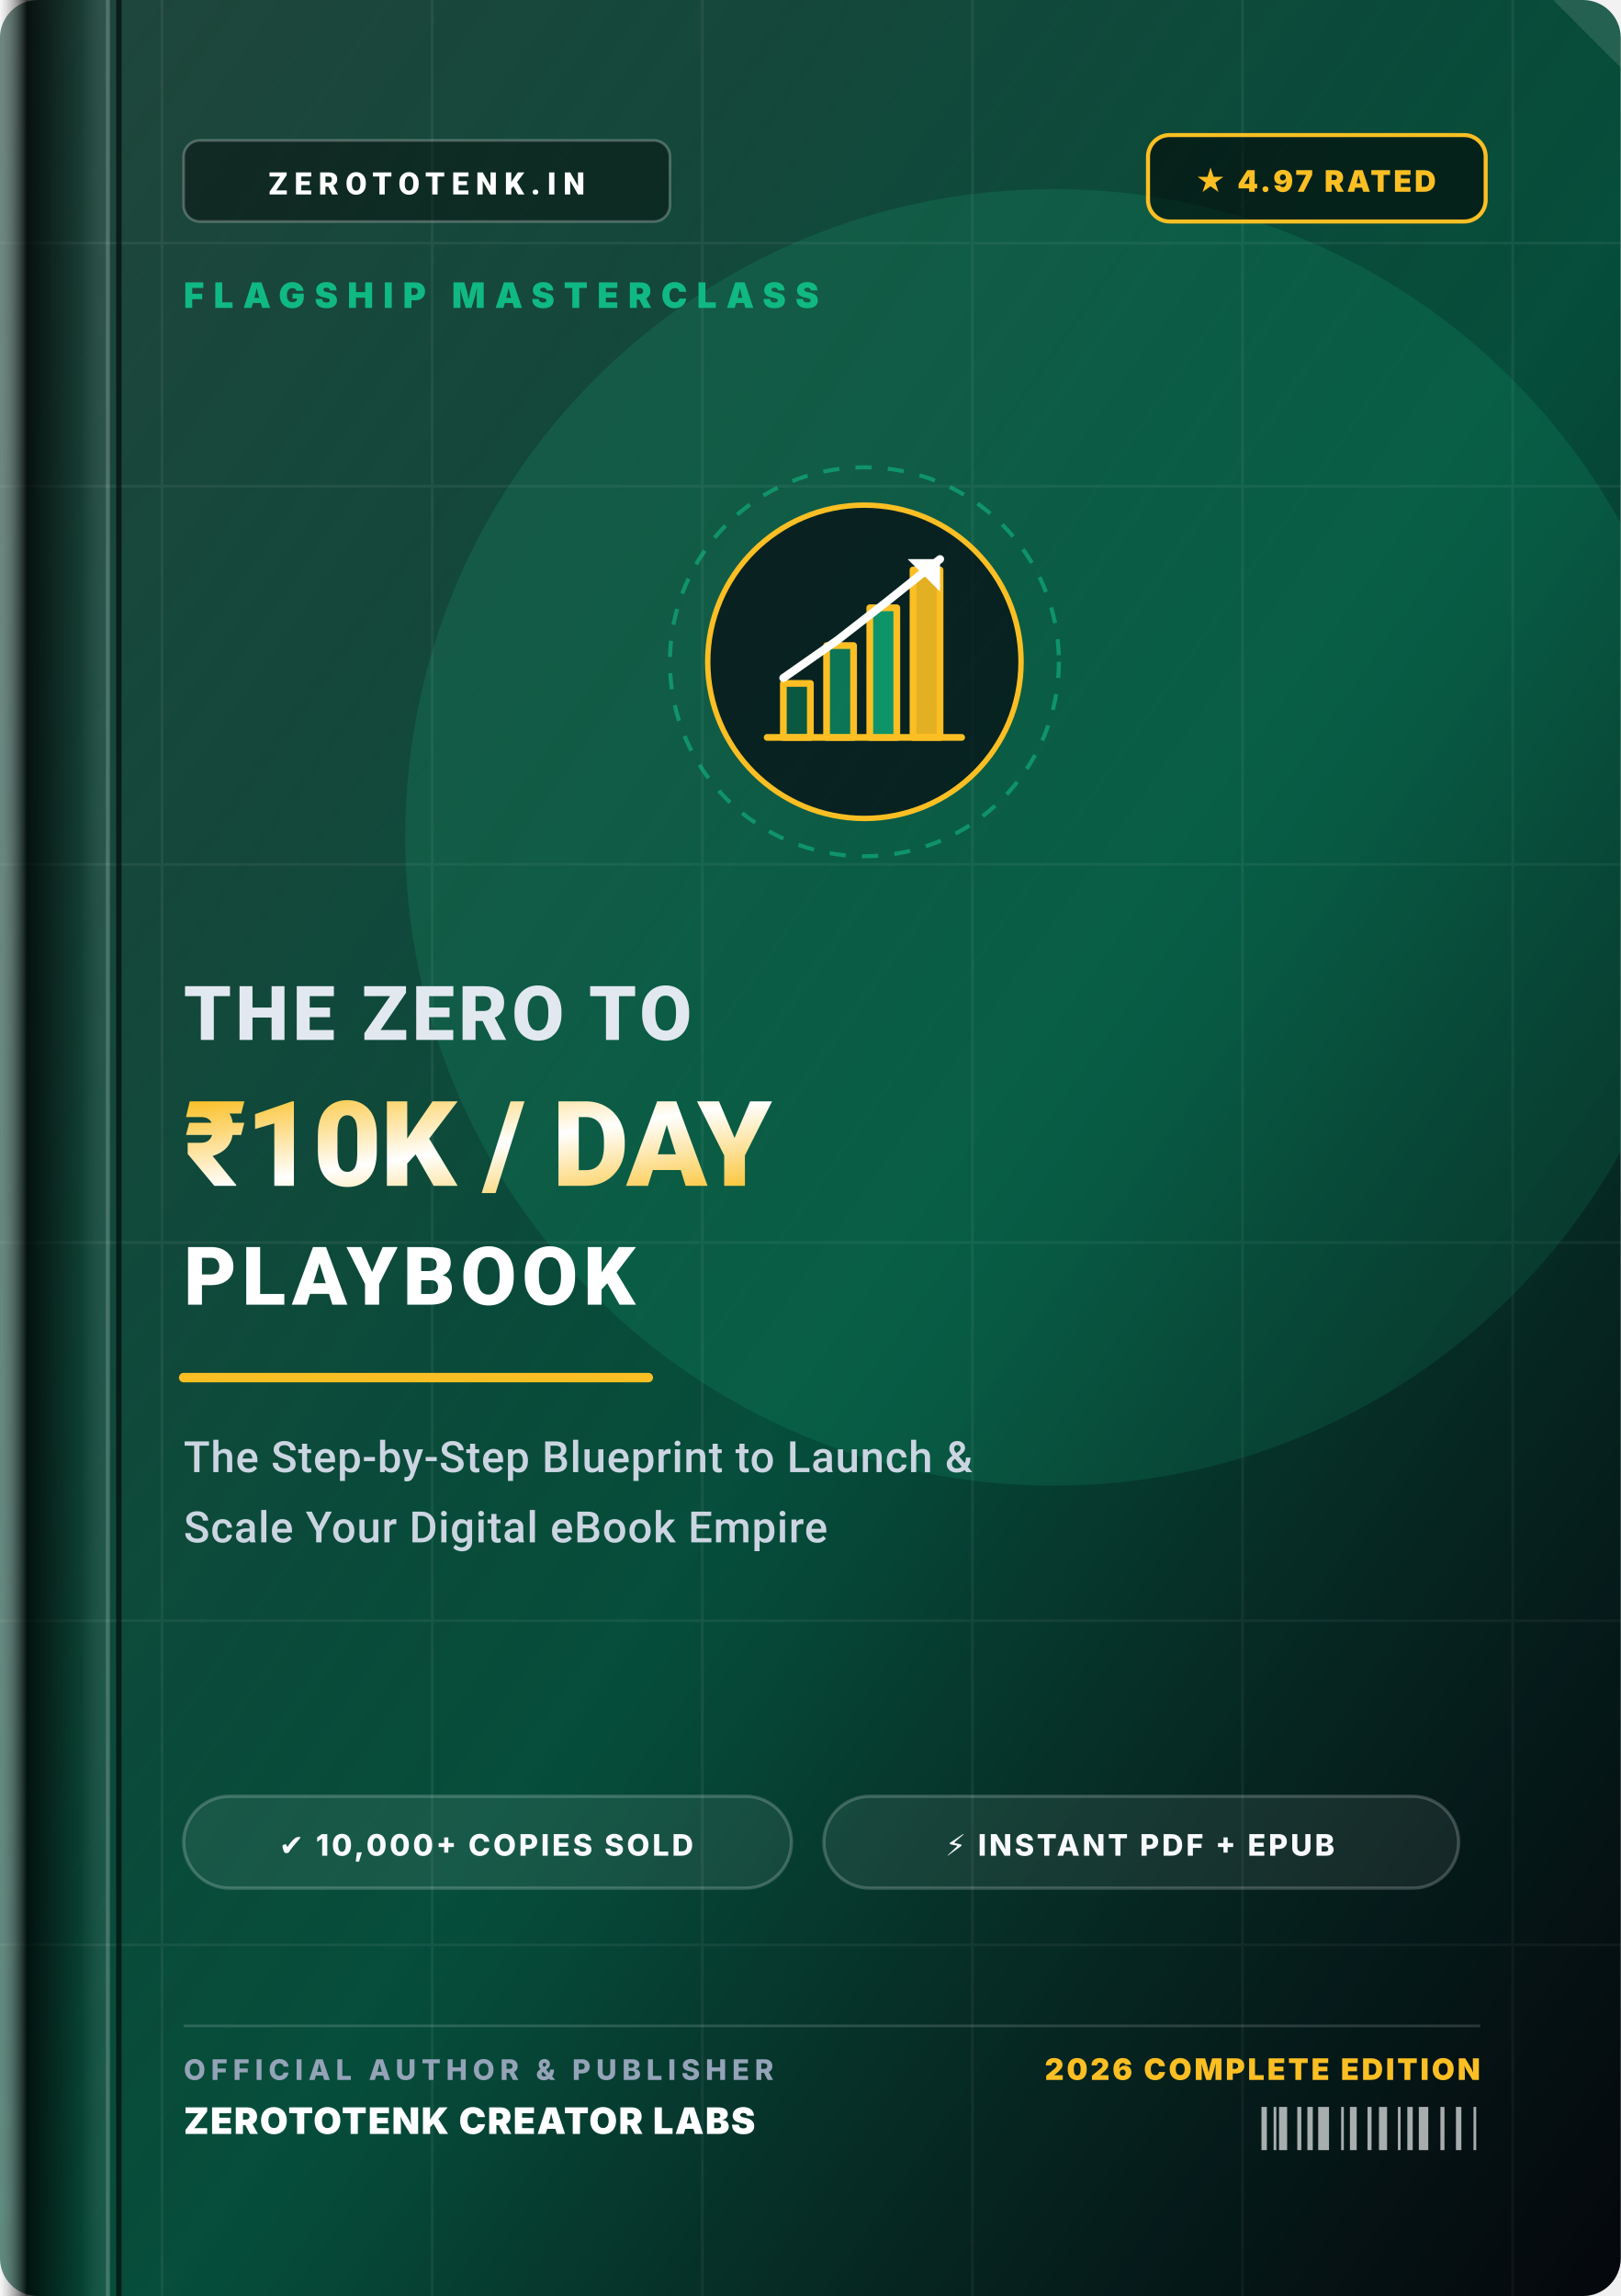
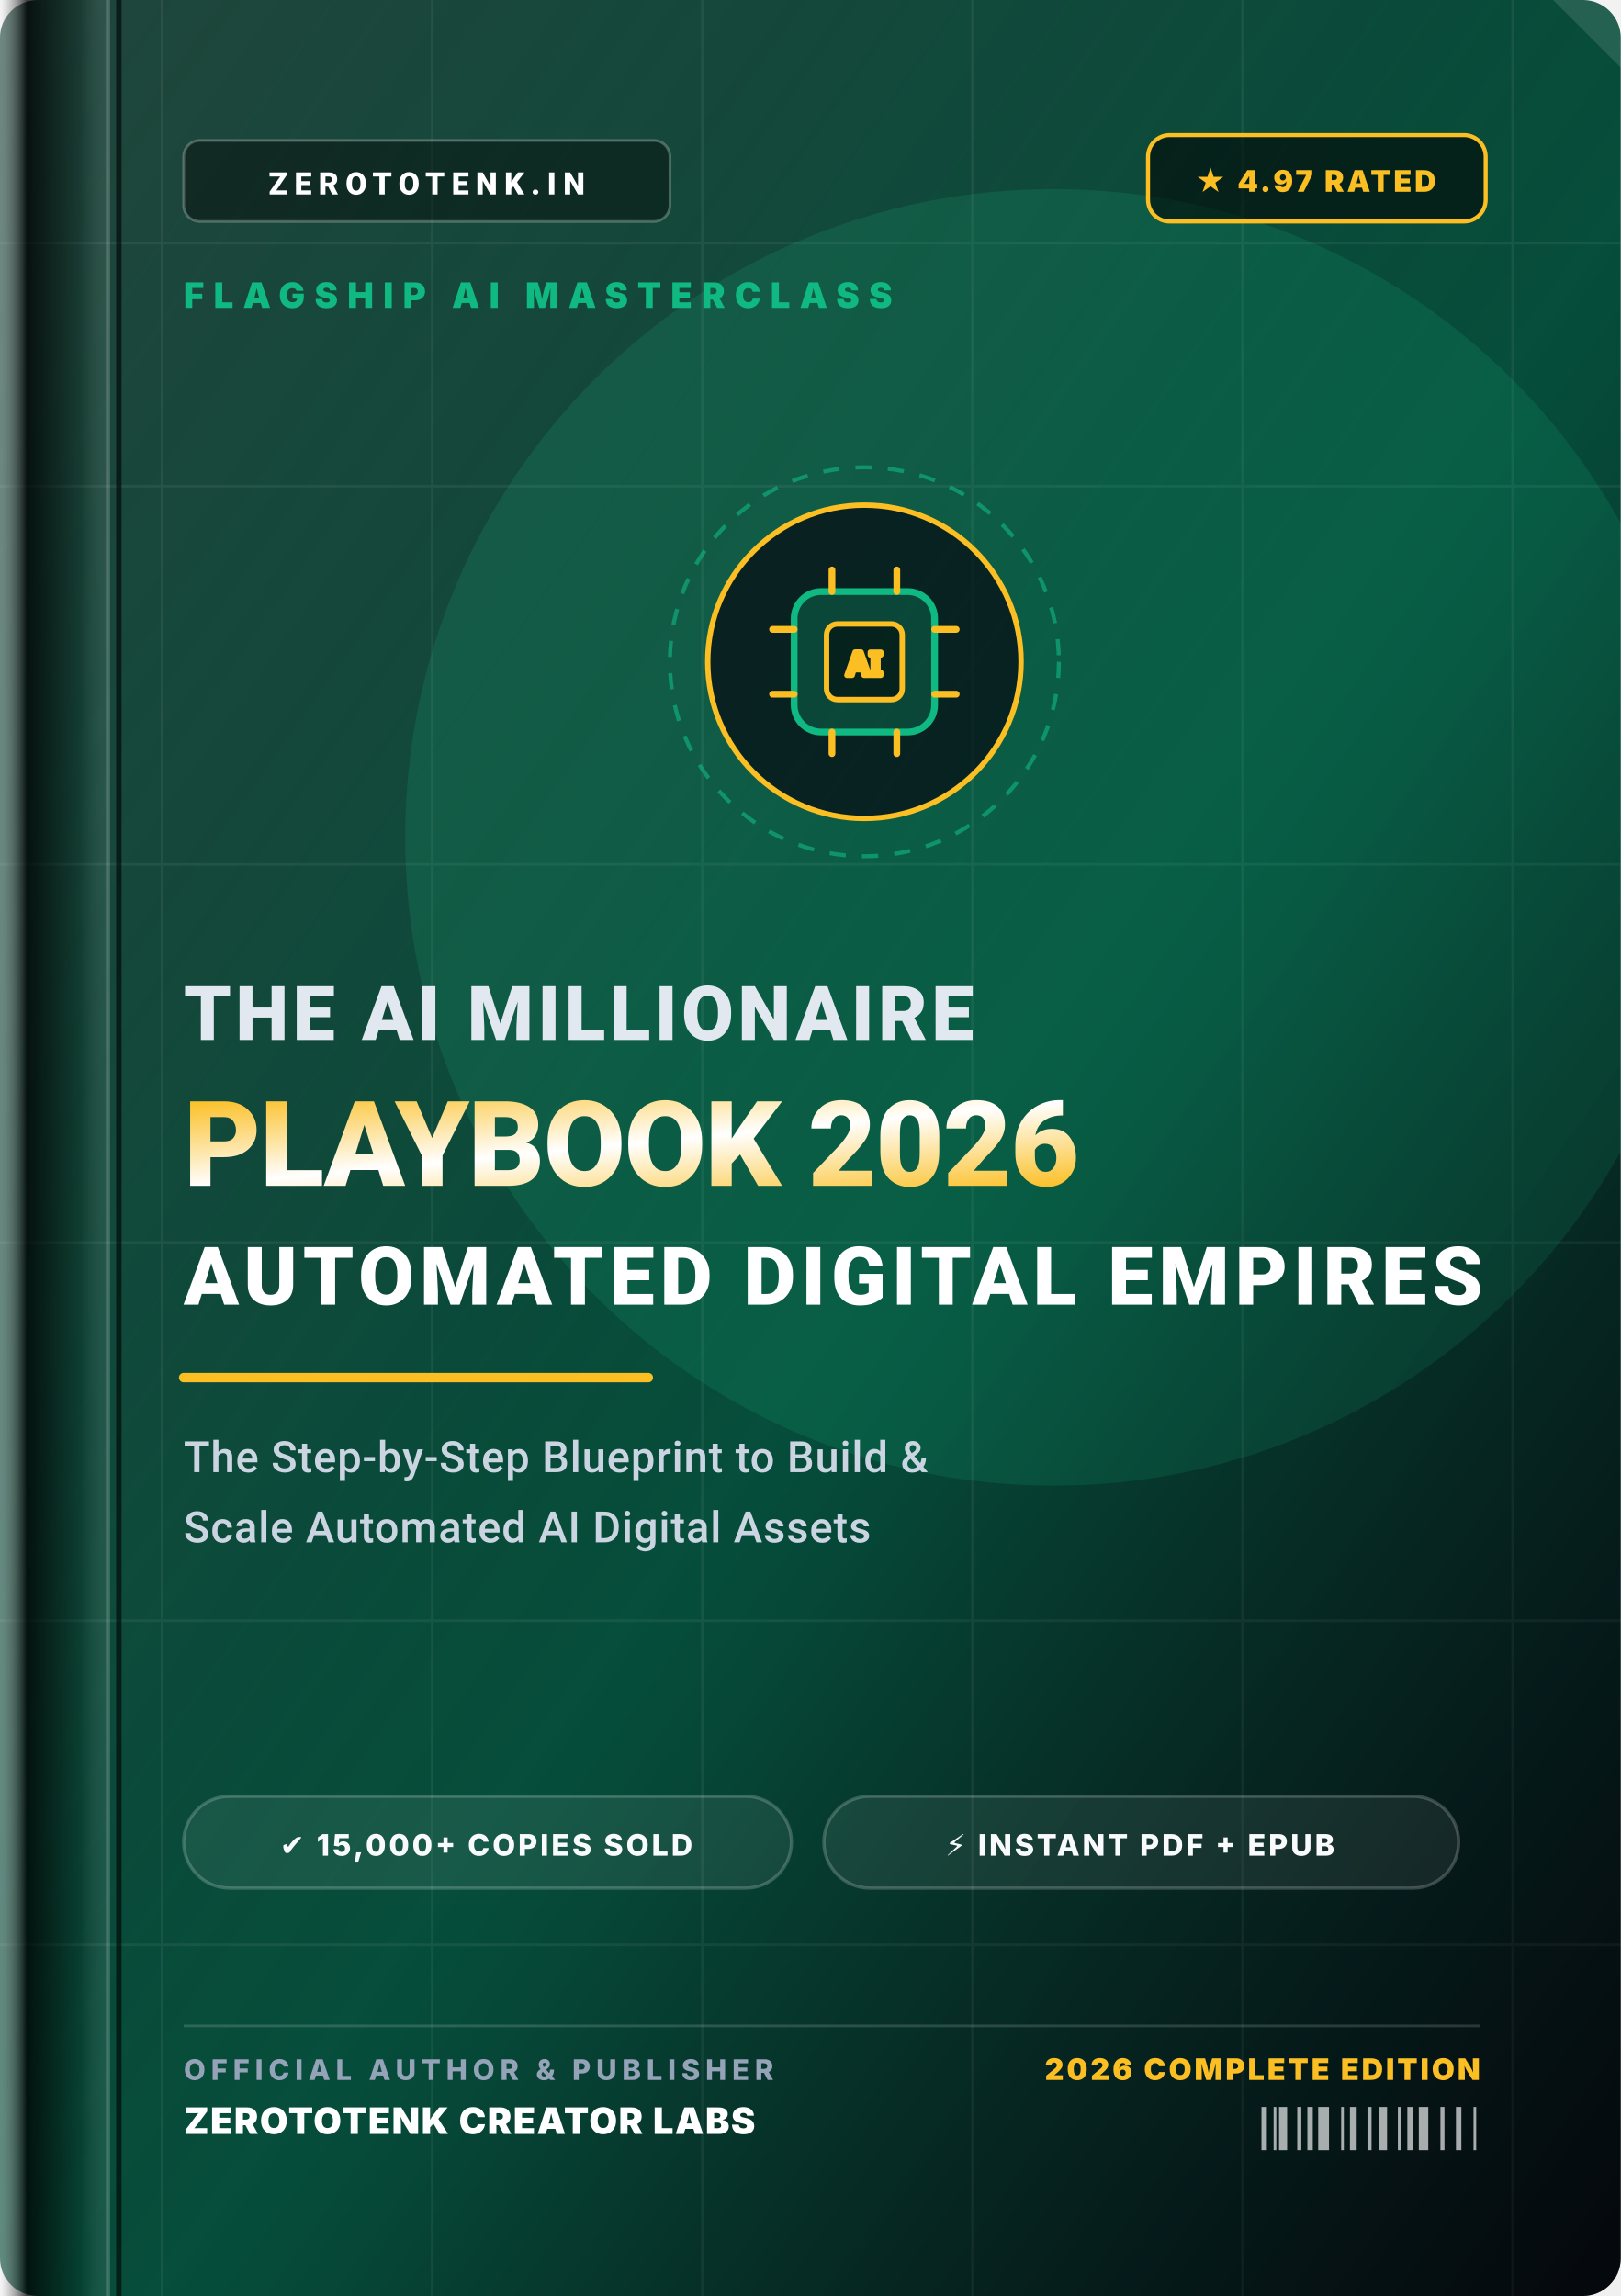
<svg xmlns="http://www.w3.org/2000/svg" viewBox="0 0 600 850" width="100%" height="100%">
  <defs>
    <linearGradient id="bg-zero-to-10k-day-playbook" x1="0%" y1="0%" x2="100%" y2="100%">
      <stop offset="0%" stop-color="#022c22" />
      <stop offset="55%" stop-color="#064e3b" />
      <stop offset="100%" stop-color="#080c14" />
    </linearGradient>
    <linearGradient id="spineGrad" x1="0%" y1="0%" x2="100%" y2="0%">
      <stop offset="0%" stop-color="rgba(255,255,255,0.35)" />
      <stop offset="25%" stop-color="rgba(0,0,0,0.75)" />
      <stop offset="75%" stop-color="rgba(0,0,0,0.15)" />
      <stop offset="100%" stop-color="rgba(255,255,255,0.08)" />
    </linearGradient>
    <linearGradient id="goldText" x1="0%" y1="0%" x2="100%" y2="100%">
      <stop offset="0%" stop-color="#fbbf24" />
      <stop offset="50%" stop-color="#ffffff" />
      <stop offset="100%" stop-color="#fbbf24" />
    </linearGradient>
    <linearGradient id="diagonalGloss" x1="0%" y1="0%" x2="100%" y2="100%">
      <stop offset="0%" stop-color="rgba(255,255,255,0.12)" />
      <stop offset="40%" stop-color="rgba(255,255,255,0.03)" />
      <stop offset="60%" stop-color="rgba(0,0,0,0)" />
      <stop offset="100%" stop-color="rgba(0,0,0,0.4)" />
    </linearGradient>
    <filter id="shadow" x="-10%" y="-10%" width="120%" height="120%">
      <feDropShadow dx="0" dy="16" stdDeviation="24" flood-color="#000000" flood-opacity="0.7" />
    </filter>
  </defs>
  <rect x="0" y="0" width="600" height="850" rx="14" fill="url(#bg-zero-to-10k-day-playbook)" />
  <g opacity="0.06" stroke="#ffffff" stroke-width="1">
    <line x1="60" y1="0" x2="60" y2="850" />
    <line x1="160" y1="0" x2="160" y2="850" />
    <line x1="260" y1="0" x2="260" y2="850" />
    <line x1="360" y1="0" x2="360" y2="850" />
    <line x1="460" y1="0" x2="460" y2="850" />
    <line x1="560" y1="0" x2="560" y2="850" />
    <line x1="0" y1="90" x2="600" y2="90" />
    <line x1="0" y1="180" x2="600" y2="180" />
    <line x1="0" y1="320" x2="600" y2="320" />
    <line x1="0" y1="460" x2="600" y2="460" />
    <line x1="0" y1="600" x2="600" y2="600" />
    <line x1="0" y1="720" x2="600" y2="720" />
  </g>
  <circle cx="390" cy="310" r="240" fill="#10b981" opacity="0.16" />
  <rect x="0" y="0" width="600" height="850" rx="14" fill="url(#diagonalGloss)" pointer-events="none" />
  <rect x="0" y="0" width="40" height="850" fill="url(#spineGrad)" />
  <line x1="40" y1="0" x2="40" y2="850" stroke="rgba(255,255,255,0.2)" stroke-width="1.5" />
  <line x1="44" y1="0" x2="44" y2="850" stroke="rgba(0,0,0,0.6)" stroke-width="2" />
  <g transform="translate(68, 52)">
    <rect x="0" y="0" width="180" height="30" rx="6" fill="rgba(0,0,0,0.4)" stroke="rgba(255,255,255,0.25)" stroke-width="1" />
    <text x="90" y="20" font-family="system-ui, -apple-system, BlinkMacSystemFont, 'Segoe UI', Roboto, sans-serif" font-size="11.5" font-weight="900" fill="#ffffff" letter-spacing="2.5" text-anchor="middle">ZEROTOTENK.IN</text>
  </g>
  <g transform="translate(425, 50)">
    <rect x="0" y="0" width="125" height="32" rx="8" fill="rgba(0,0,0,0.55)" stroke="#fbbf24" stroke-width="1.5" />
    <text x="62" y="21" font-family="system-ui, -apple-system, sans-serif" font-size="11" font-weight="900" fill="#fbbf24" letter-spacing="1" text-anchor="middle">★ 4.97 RATED</text>
  </g>
  <g transform="translate(68, 114)">
-     <text x="0" y="0" font-family="system-ui, -apple-system, sans-serif" font-size="13" font-weight="900" fill="#10b981" letter-spacing="3.5">FLAGSHIP MASTERCLASS</text>
+     <text x="0" y="0" font-family="system-ui, -apple-system, sans-serif" font-size="13" font-weight="900" fill="#10b981" letter-spacing="3.5">FLAGSHIP AI MASTERCLASS</text>
  </g>
  <g transform="translate(320, 245)">
    <circle cx="0" cy="0" r="72" fill="none" stroke="#10b981" stroke-width="1.5" stroke-dasharray="6 6" opacity="0.6" />
    <circle cx="0" cy="0" r="58" fill="rgba(6,10,18,0.7)" stroke="#fbbf24" stroke-width="2" />
-     <g stroke="#fbbf24" stroke-width="2.5" stroke-linecap="round" stroke-linejoin="round" fill="none">
-       <line x1="-36" y1="28" x2="36" y2="28" />
-       <rect x="-30" y="8" width="10" height="20" fill="#10b981" fill-opacity="0.35" />
-       <rect x="-14" y="-6" width="10" height="34" fill="#10b981" fill-opacity="0.55" />
-       <rect x="2" y="-20" width="10" height="48" fill="#10b981" fill-opacity="0.75" />
-       <rect x="18" y="-34" width="10" height="62" fill="#fbbf24" fill-opacity="0.9" />
-       <path d="M-30 6 L-10 -8 L8 -22 L28 -38" stroke="#ffffff" stroke-width="3" />
-       <polygon points="28,-38 28,-26 16,-38" fill="#ffffff" stroke="none" />
+     <g stroke="#fbbf24" stroke-width="2" stroke-linecap="round" stroke-linejoin="round" fill="none">
+       <rect x="-26" y="-26" width="52" height="52" rx="10" fill="#10b981" fill-opacity="0.25" stroke="#10b981" stroke-width="2.5" />
+       <rect x="-14" y="-14" width="28" height="28" rx="4" fill="rgba(0,0,0,0.5)" stroke="#fbbf24" stroke-width="2" />
+       <line x1="-34" y1="-12" x2="-26" y2="-12" stroke="#fbbf24" stroke-width="2.5" />
+       <line x1="-34" y1="12" x2="-26" y2="12" stroke="#fbbf24" stroke-width="2.5" />
+       <line x1="26" y1="-12" x2="34" y2="-12" stroke="#fbbf24" stroke-width="2.5" />
+       <line x1="26" y1="12" x2="34" y2="12" stroke="#fbbf24" stroke-width="2.5" />
+       <line x1="-12" y1="-34" x2="-12" y2="-26" stroke="#fbbf24" stroke-width="2.5" />
+       <line x1="12" y1="-34" x2="12" y2="-26" stroke="#fbbf24" stroke-width="2.5" />
+       <line x1="-12" y1="26" x2="-12" y2="34" stroke="#fbbf24" stroke-width="2.5" />
+       <line x1="12" y1="26" x2="12" y2="34" stroke="#fbbf24" stroke-width="2.5" />
+       <text x="0" y="5" font-family="system-ui, sans-serif" font-size="12" font-weight="900" fill="#ffffff" text-anchor="middle">AI</text>
    </g>
  </g>
  <g transform="translate(68, 385)">
-     <text x="0" y="0" font-family="system-ui, -apple-system, BlinkMacSystemFont, 'Segoe UI', Roboto, sans-serif" font-size="28" font-weight="800" fill="#e2e8f0" letter-spacing="1.5">THE ZERO TO</text>
-     <text x="0" y="54" font-family="system-ui, -apple-system, BlinkMacSystemFont, 'Segoe UI', Roboto, sans-serif" font-size="44" font-weight="950" fill="url(#goldText)" letter-spacing="-0.5">₹10K / DAY</text>
-     <text x="0" y="98" font-family="system-ui, -apple-system, BlinkMacSystemFont, 'Segoe UI', Roboto, sans-serif" font-size="30" font-weight="900" fill="#ffffff" letter-spacing="2">PLAYBOOK</text>
+     <text x="0" y="0" font-family="system-ui, -apple-system, BlinkMacSystemFont, 'Segoe UI', Roboto, sans-serif" font-size="28" font-weight="800" fill="#e2e8f0" letter-spacing="1.5">THE AI MILLIONAIRE</text>
+     <text x="0" y="54" font-family="system-ui, -apple-system, BlinkMacSystemFont, 'Segoe UI', Roboto, sans-serif" font-size="44" font-weight="950" fill="url(#goldText)" letter-spacing="-0.5">PLAYBOOK 2026</text>
+     <text x="0" y="98" font-family="system-ui, -apple-system, BlinkMacSystemFont, 'Segoe UI', Roboto, sans-serif" font-size="30" font-weight="900" fill="#ffffff" letter-spacing="2">AUTOMATED DIGITAL EMPIRES</text>
  </g>
  <line x1="68" y1="510" x2="240" y2="510" stroke="#fbbf24" stroke-width="3.5" stroke-linecap="round" />
  <g transform="translate(68, 545)">
-     <text x="0" y="0" font-family="system-ui, -apple-system, BlinkMacSystemFont, 'Segoe UI', Roboto, sans-serif" font-size="16" font-weight="500" fill="#cbd5e1" letter-spacing="0.3">The Step-by-Step Blueprint to Launch &amp;</text>
-     <text x="0" y="26" font-family="system-ui, -apple-system, BlinkMacSystemFont, 'Segoe UI', Roboto, sans-serif" font-size="16" font-weight="500" fill="#cbd5e1" letter-spacing="0.3">Scale Your Digital eBook Empire</text>
+     <text x="0" y="0" font-family="system-ui, -apple-system, BlinkMacSystemFont, 'Segoe UI', Roboto, sans-serif" font-size="16" font-weight="500" fill="#cbd5e1" letter-spacing="0.3">The Step-by-Step Blueprint to Build &amp;</text>
+     <text x="0" y="26" font-family="system-ui, -apple-system, BlinkMacSystemFont, 'Segoe UI', Roboto, sans-serif" font-size="16" font-weight="500" fill="#cbd5e1" letter-spacing="0.3">Scale Automated AI Digital Assets</text>
  </g>
  <g transform="translate(68, 665)">
    <rect x="0" y="0" width="225" height="34" rx="17" fill="rgba(255,255,255,0.07)" stroke="rgba(255,255,255,0.2)" stroke-width="1.2" />
-     <text x="112" y="22" font-family="system-ui, -apple-system, sans-serif" font-size="11" font-weight="800" fill="#f8fafc" letter-spacing="1" text-anchor="middle">✔ 10,000+ COPIES SOLD</text>
+     <text x="112" y="22" font-family="system-ui, -apple-system, sans-serif" font-size="11" font-weight="800" fill="#f8fafc" letter-spacing="1" text-anchor="middle">✔ 15,000+ COPIES SOLD</text>
  </g>
  <g transform="translate(305, 665)">
    <rect x="0" y="0" width="235" height="34" rx="17" fill="rgba(255,255,255,0.07)" stroke="rgba(255,255,255,0.2)" stroke-width="1.2" />
    <text x="117" y="22" font-family="system-ui, -apple-system, sans-serif" font-size="11" font-weight="800" fill="#f8fafc" letter-spacing="1" text-anchor="middle">⚡ INSTANT PDF + EPUB</text>
  </g>
  <g transform="translate(68, 770)">
    <line x1="0" y1="-20" x2="480" y2="-20" stroke="rgba(255,255,255,0.15)" stroke-width="1" />
    <text x="0" y="0" font-family="system-ui, -apple-system, sans-serif" font-size="10.5" font-weight="800" fill="#94a3b8" letter-spacing="2">OFFICIAL AUTHOR &amp; PUBLISHER</text>
    <text x="0" y="20" font-family="system-ui, -apple-system, sans-serif" font-size="13.5" font-weight="900" fill="#ffffff" letter-spacing="0.5">ZEROTOTENK CREATOR LABS</text>
    <text x="480" y="0" font-family="system-ui, -apple-system, sans-serif" font-size="11" font-weight="900" fill="#fbbf24" letter-spacing="1" text-anchor="end">2026 COMPLETE EDITION</text>
    <g transform="translate(400, 10)" opacity="0.65">
      <line x1="0" y1="0" x2="0" y2="16" stroke="#ffffff" stroke-width="2" />
      <line x1="4" y1="0" x2="4" y2="16" stroke="#ffffff" stroke-width="1" />
      <line x1="7" y1="0" x2="7" y2="16" stroke="#ffffff" stroke-width="3" />
      <line x1="13" y1="0" x2="13" y2="16" stroke="#ffffff" stroke-width="1.5" />
      <line x1="17" y1="0" x2="17" y2="16" stroke="#ffffff" stroke-width="2" />
      <line x1="22" y1="0" x2="22" y2="16" stroke="#ffffff" stroke-width="4" />
      <line x1="29" y1="0" x2="29" y2="16" stroke="#ffffff" stroke-width="1" />
      <line x1="33" y1="0" x2="33" y2="16" stroke="#ffffff" stroke-width="2.5" />
      <line x1="39" y1="0" x2="39" y2="16" stroke="#ffffff" stroke-width="1.5" />
      <line x1="44" y1="0" x2="44" y2="16" stroke="#ffffff" stroke-width="3" />
      <line x1="50" y1="0" x2="50" y2="16" stroke="#ffffff" stroke-width="1" />
      <line x1="54" y1="0" x2="54" y2="16" stroke="#ffffff" stroke-width="2" />
      <line x1="59" y1="0" x2="59" y2="16" stroke="#ffffff" stroke-width="3.5" />
      <line x1="66" y1="0" x2="66" y2="16" stroke="#ffffff" stroke-width="1.5" />
      <line x1="72" y1="0" x2="72" y2="16" stroke="#ffffff" stroke-width="2" />
      <line x1="78" y1="0" x2="78" y2="16" stroke="#ffffff" stroke-width="1" />
    </g>
  </g>
  <polygon points="575,0 600,0 600,25" fill="rgba(255,255,255,0.12)" />
</svg>
